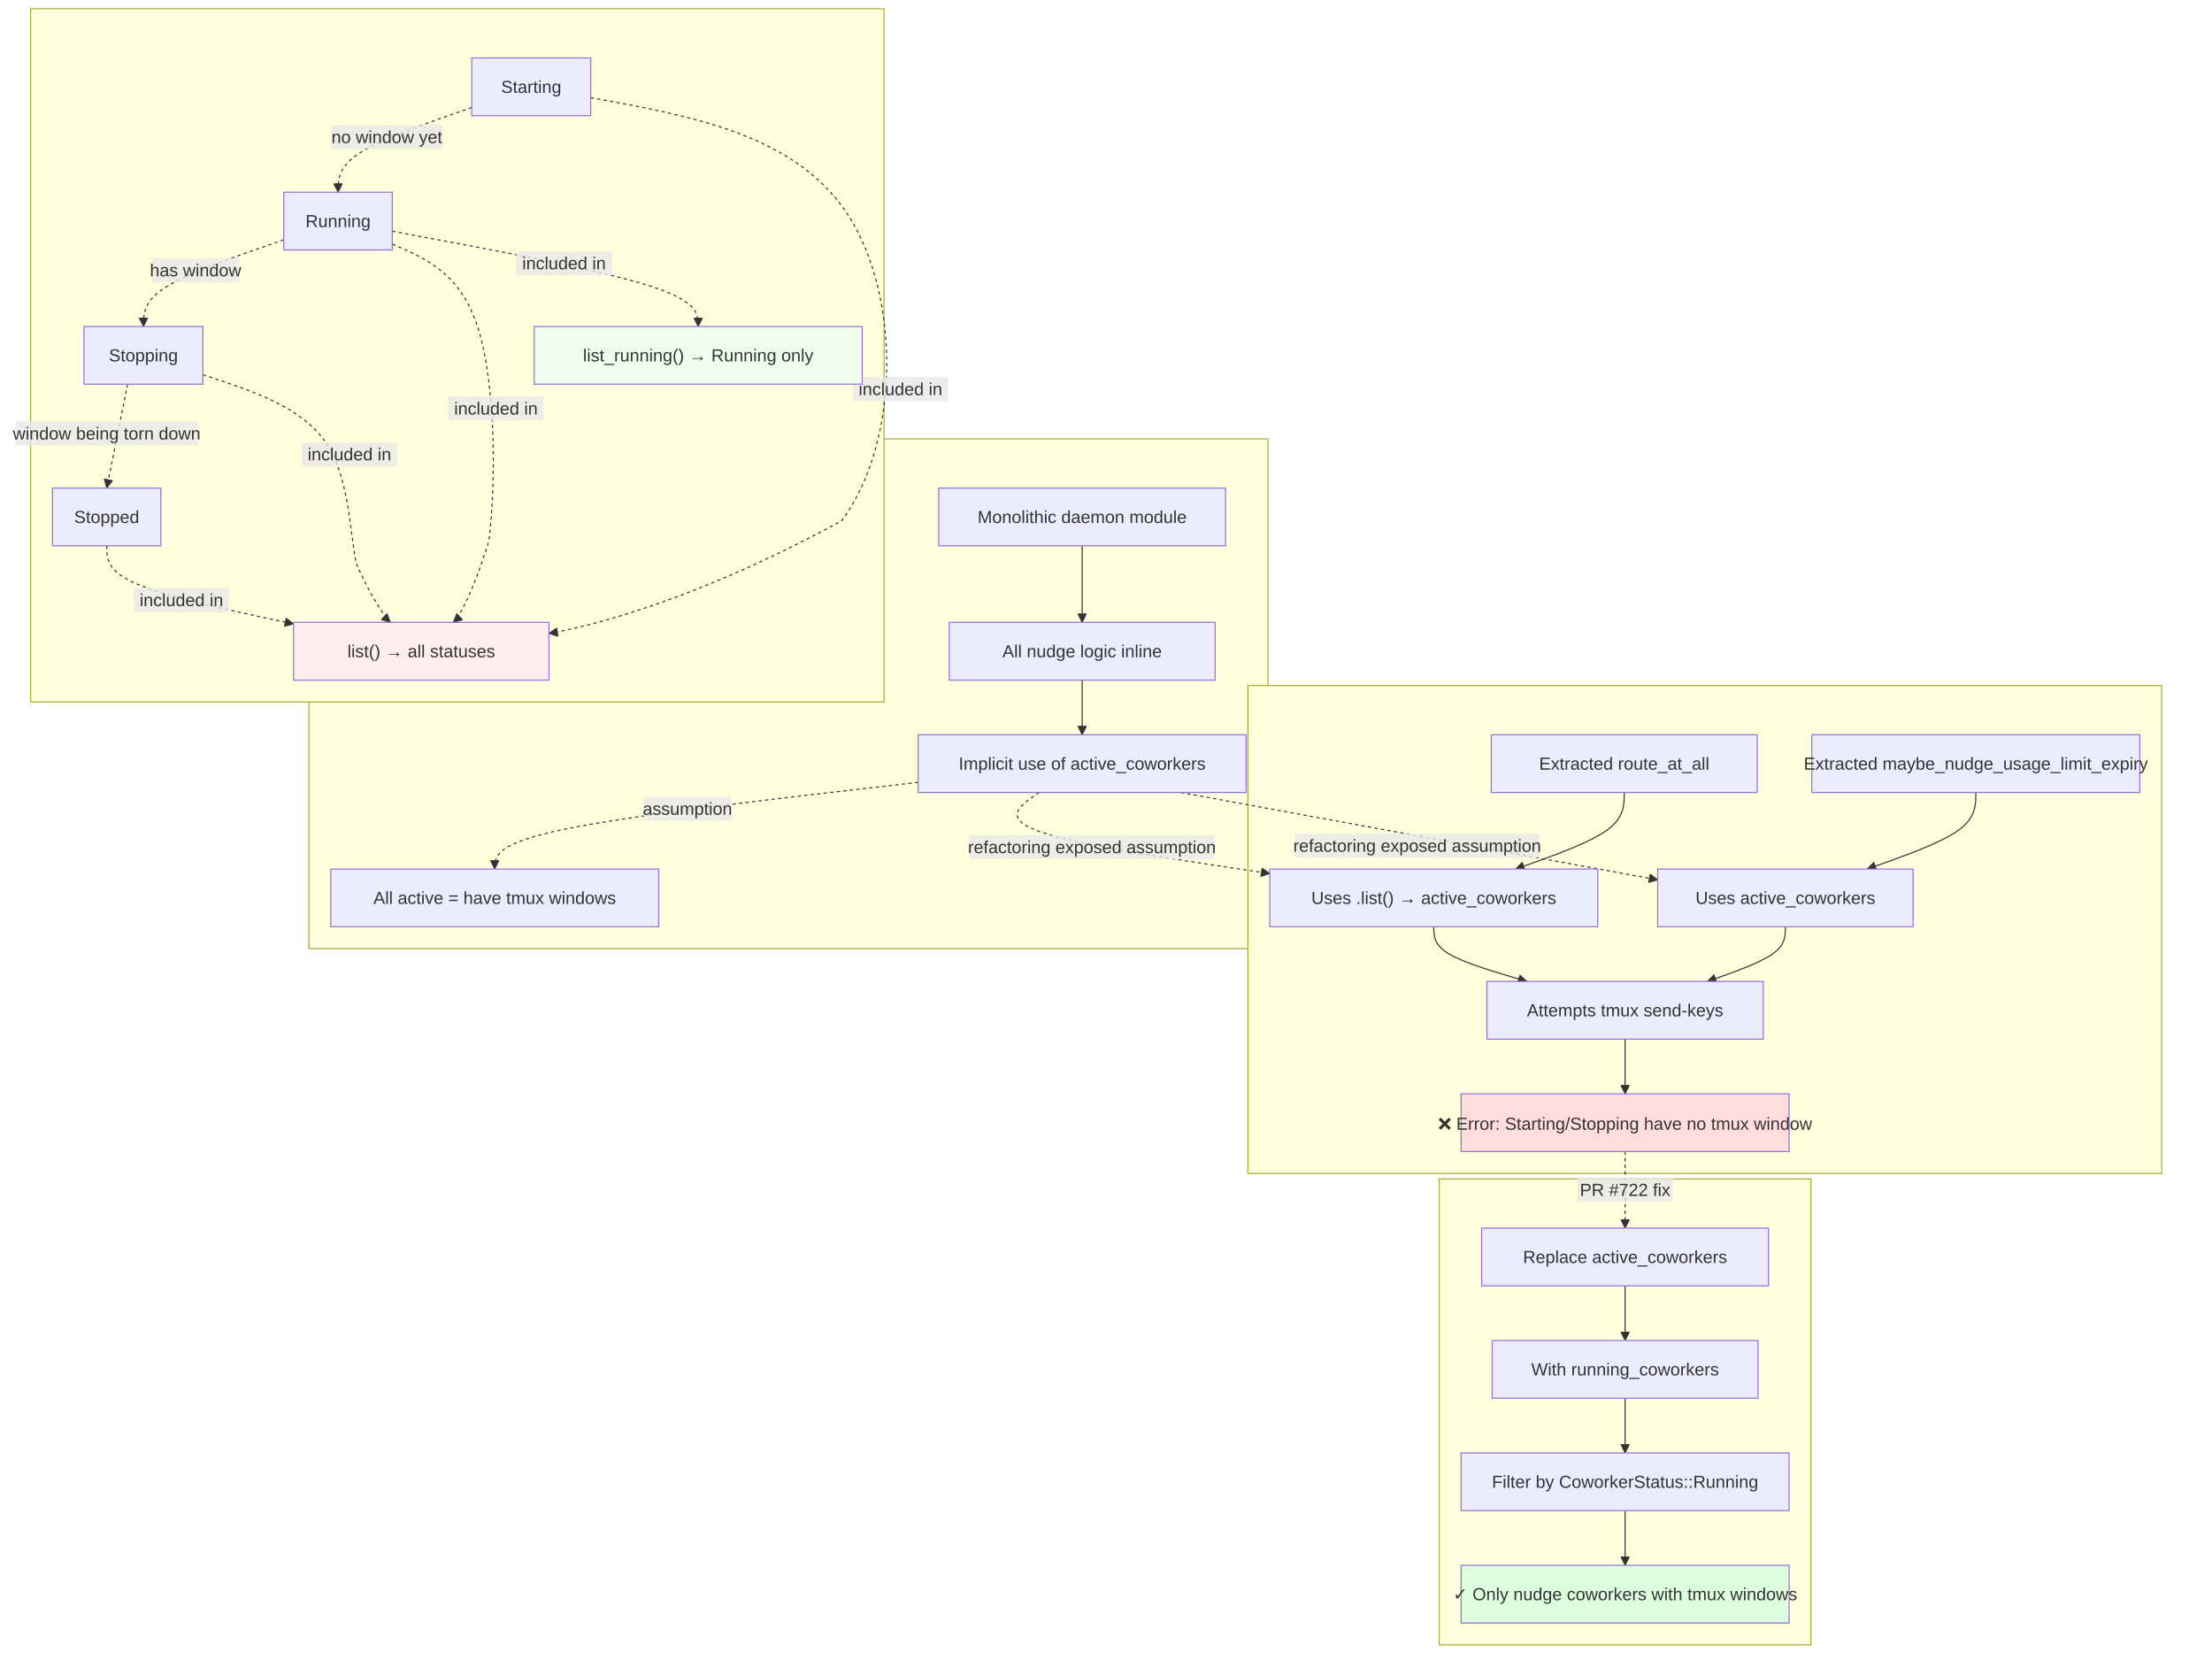
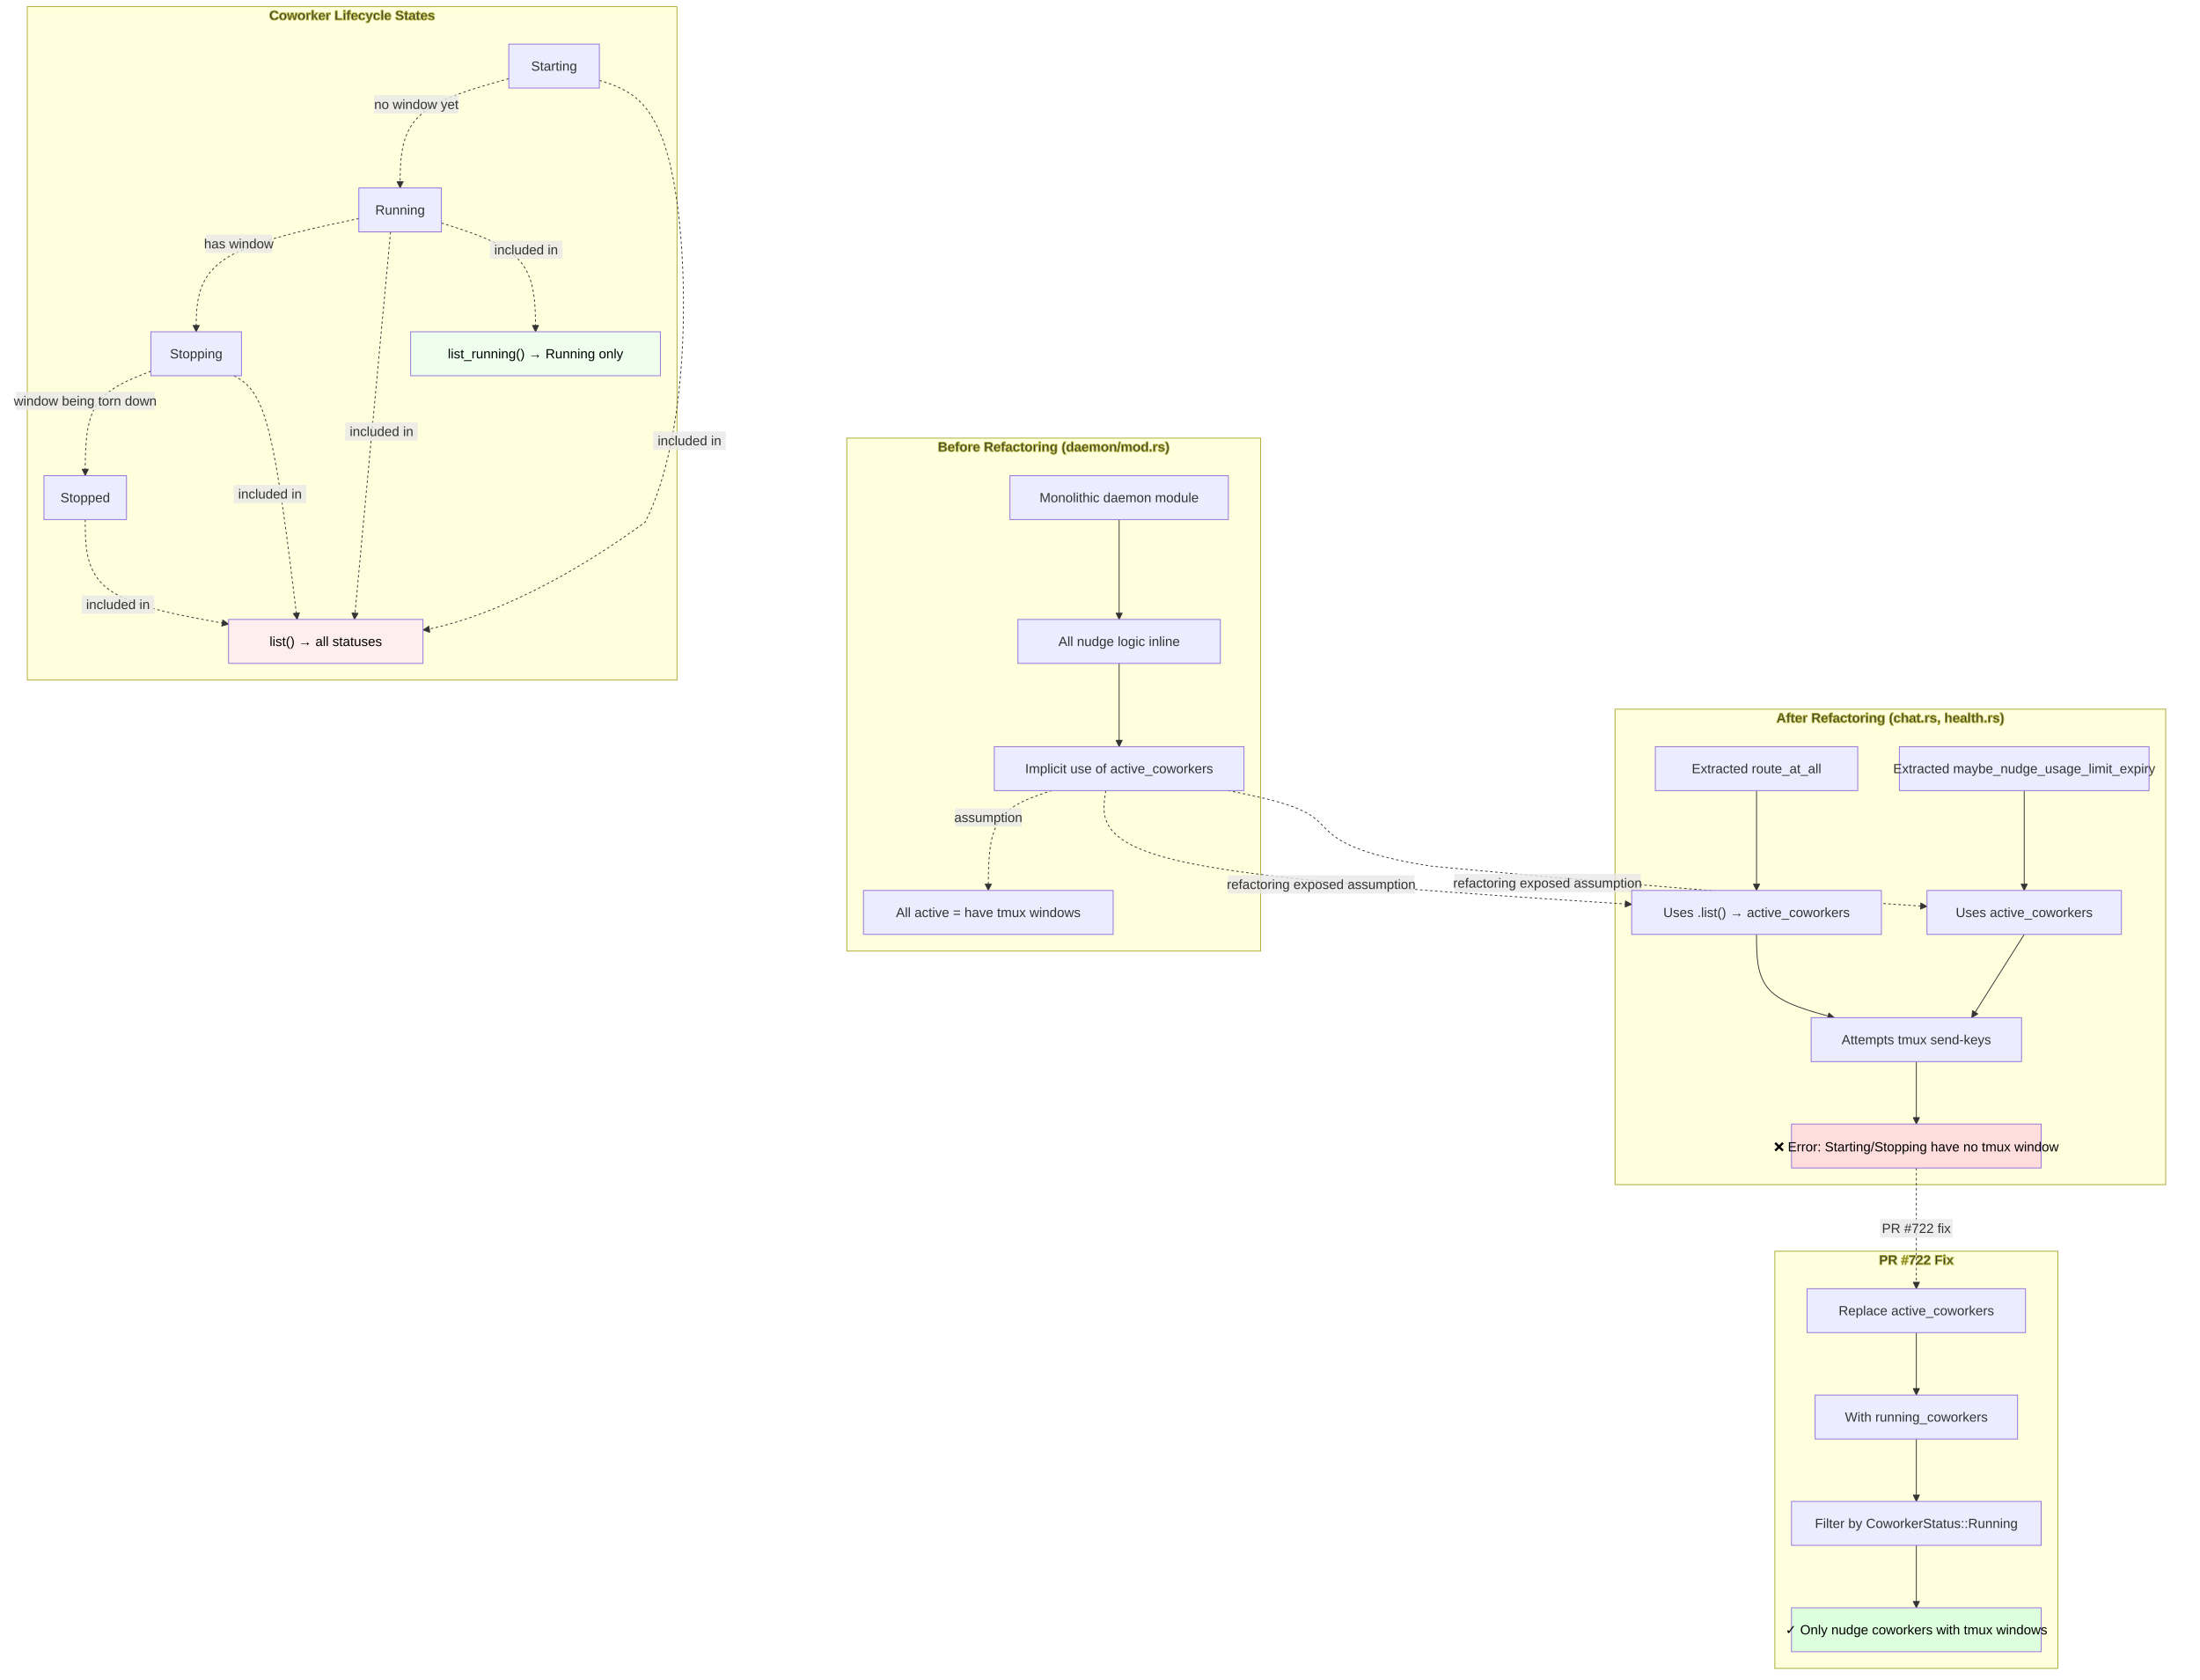
- <svg xmlns="http://www.w3.org/2000/svg" width="2023.2" height="1517.4" viewBox="-8 -53 2023.2 1517.4" class="mermaid">
+ <svg xmlns="http://www.w3.org/2000/svg" width="2643.2" height="2017.4" viewBox="-8 -28 2643.2 2017.4" class="mermaid">
  <style>

.mermaid {
  font-family: trebuchet ms, verdana, arial, sans-serif;
  font-size: 16px;
}

.node rect,
.node polygon,
.node circle,
.node ellipse,
.node path {
  fill: #ECECFF;
  stroke: #9370DB;
  stroke-width: 1px;
}

.node line {
  stroke: #9370DB;
  stroke-width: 1px;
}

.node .label {
  fill: #333333;
}

.node text {
  fill: #333333;
  font-family: trebuchet ms, verdana, arial, sans-serif;
  font-size: 16px;
}

.edge-path {
  fill: none;
  stroke: #333333;
  stroke-width: 1px;
}

.edge-label {
  fill: #333333;
  font-family: trebuchet ms, verdana, arial, sans-serif;
}

.edge-label-bg {
  fill: rgba(232, 232, 232, 0.8);
}

.subgraph {
  fill: #ffffde;
  stroke: #aaaa33;
  stroke-width: 1px;
}

.subgraph-title {
  fill: #333333;
  font-weight: bold;
}

.cluster rect {
  fill: #ffffde;
  stroke: #aaaa33;
  stroke-width: 1px;
  rx: 5px;
  ry: 5px;
}

.cluster-label {
  fill: #333333;
  font-family: trebuchet ms, verdana, arial, sans-serif;
  font-size: 16px;
  font-weight: bold;
}

marker path {
  fill: #333333;
  stroke: #333333;
}

  </style>
  <defs>
    <marker id="arrow_point" viewBox="0 0 10 10" refX="10" refY="5" markerWidth="8" markerHeight="8" orient="auto" markerUnits="userSpaceOnUse">
      <path d="M 0 0 L 10 5 L 0 10 z" />
    </marker>
    <marker id="arrow_point_start" viewBox="0 0 10 10" refX="4.5" refY="5" markerWidth="8" markerHeight="8" orient="auto" markerUnits="userSpaceOnUse">
      <path d="M 0 5 L 10 10 L 10 0 z" />
    </marker>
    <marker id="arrow_cross" viewBox="0 0 11 11" refX="12" refY="5.2" markerWidth="11" markerHeight="11" orient="auto" markerUnits="userSpaceOnUse">
      <path d="M 1 1 L 10 10 M 10 1 L 1 10" stroke-width="2" fill="none" />
    </marker>
    <marker id="arrow_cross_start" viewBox="0 0 11 11" refX="-1" refY="5.2" markerWidth="11" markerHeight="11" orient="auto" markerUnits="userSpaceOnUse">
-       <path d="M 1 1 L 10 10 M 10 1 L 1 10" fill="none" stroke-width="2" />
+       <path d="M 1 1 L 10 10 M 10 1 L 1 10" stroke-width="2" fill="none" />
    </marker>
    <marker id="arrow_circle" viewBox="0 0 10 10" refX="11" refY="5" markerWidth="11" markerHeight="11" orient="auto" markerUnits="userSpaceOnUse">
      <circle cx="5" cy="5" r="5" />
    </marker>
    <marker id="arrow_circle_start" viewBox="0 0 10 10" refX="-1" refY="5" markerWidth="11" markerHeight="11" orient="auto" markerUnits="userSpaceOnUse">
      <circle cx="5" cy="5" r="5" />
    </marker>
  </defs>
  <g class="root">
    <g class="clusters">
-       <g class="subgraph" id="subgraph-">
-         <rect x="274.5" y="348.4" width="877.3" height="466.2" class="cluster" />
-         <text x="713.15" y="364.4" class="cluster-label" text-anchor="middle" />
-       </g>
-       <g class="subgraph" id="subgraph-">
-         <rect x="1133.4" y="574" width="835.8" height="446.2" class="cluster" />
-         <text x="1551.3" y="590" class="cluster-label" text-anchor="middle" />
-       </g>
-       <g class="subgraph" id="subgraph-">
-         <rect x="20" y="-45" width="780.6" height="634" class="cluster" />
-         <text x="410.3" y="-29" class="cluster-label" text-anchor="middle" />
-       </g>
-       <g class="subgraph" id="subgraph-">
-         <rect x="1308.4" y="1025.2" width="340" height="426.2" class="cluster" />
-         <text x="1478.4" y="1041.2" class="cluster-label" text-anchor="middle" />
+       <g class="subgraph" id="subgraph-Before Refactoring (daemon/mod.rs)">
+         <rect x="1009.4" y="498.4" width="497.2" height="616.2" class="cluster" />
+         <text x="1258" y="514.4" class="cluster-label" text-anchor="middle">Before Refactoring (daemon/mod.rs)</text>
+       </g>
+       <g class="subgraph" id="subgraph-After Refactoring (chat.rs, health.rs)">
+         <rect x="1932.4" y="824" width="661.6" height="571.2" class="cluster" />
+         <text x="2263.2" y="840" class="cluster-label" text-anchor="middle">After Refactoring (chat.rs, health.rs)</text>
+       </g>
+       <g class="subgraph" id="subgraph-Coworker Lifecycle States">
+         <rect x="24.8" y="-20" width="780.6" height="809" class="cluster" />
+         <text x="415.1" y="-4" class="cluster-label" text-anchor="middle">Coworker Lifecycle States</text>
+       </g>
+       <g class="subgraph" id="subgraph-PR #722 Fix">
+         <rect x="2124.4" y="1475.2" width="340" height="501.2" class="cluster" />
+         <text x="2294.4" y="1491.2" class="cluster-label" text-anchor="middle">PR #722 Fix</text>
      </g>
    </g>
    <g class="edgePaths">
      <g class="edge" id="edge-L-M1-M2-0">
-         <path d="M 981.80 446.20 C 981.80 457.87, 981.80 469.53, 981.80 481.20 C 981.80 492.87, 981.80 504.53, 981.80 516.20" class="edge-path" stroke-width="1" fill="none" marker-end="url(#arrow_point)" />
+         <path d="M 1336.60 596.20 C 1336.60 604.53, 1336.60 612.87, 1336.60 622.87 C 1336.60 632.87, 1336.60 644.53, 1336.60 656.20 C 1336.60 667.87, 1336.60 679.53, 1336.60 689.53 C 1336.60 707.87, 1336.60 716.20, 1336.60 716.20" class="edge-path" stroke-width="1" fill="none" marker-end="url(#arrow_point)" />
      </g>
      <g class="edge" id="edge-L-M2-M3-0">
-         <path d="M 981.80 569.00 C 981.80 577.33, 981.80 585.67, 981.80 594.00 C 981.80 602.33, 981.80 610.67, 981.80 619.00" class="edge-path" stroke-width="1" fill="none" marker-end="url(#arrow_point)" />
+         <path d="M 1336.60 769.00 C 1336.60 777.33, 1336.60 785.67, 1336.60 794.00 C 1336.60 802.33, 1336.60 810.67, 1336.60 819.00 C 1336.60 827.33, 1336.60 835.67, 1336.60 844.00 C 1336.60 860.67, 1336.60 869.00, 1336.60 869.00" class="edge-path" marker-end="url(#arrow_point)" fill="none" stroke-width="1" />
      </g>
      <g class="edge" id="edge-L-M3-M4-0">
-         <path d="M 831.80 662.54 C 702.70 677.29, 573.60 692.05, 509.05 705.26 C 444.50 718.47, 444.50 730.13, 444.50 741.80" class="edge-path" stroke-dasharray="3,3" fill="none" marker-end="url(#arrow_point)" stroke-width="2" />
+         <path d="M 1255.86 921.80 C 1230.37 930.13, 1204.89 938.47, 1192.14 958.47 C 1179.40 978.47, 1179.40 1010.13, 1179.40 1041.80" class="edge-path" stroke-width="2" stroke-dasharray="3,3" fill="none" marker-end="url(#arrow_point)" />
      </g>
      <g class="edge" id="edge-L-R1-R2-0">
-         <path d="M 1477.60 671.80 C 1477.60 683.47, 1477.60 695.13, 1461.05 706.80 C 1444.50 718.47, 1411.40 730.13, 1378.30 741.80" class="edge-path" fill="none" stroke-width="1" marker-end="url(#arrow_point)" />
+         <path d="M 2102.40 921.80 C 2102.40 930.13, 2102.40 938.47, 2102.40 948.47 C 2102.40 958.47, 2102.40 970.13, 2102.40 981.80 C 2102.40 993.47, 2102.40 1005.13, 2102.40 1015.13 C 2102.40 1033.47, 2102.40 1041.80, 2102.40 1041.80" class="edge-path" fill="none" stroke-width="1" marker-end="url(#arrow_point)" />
      </g>
      <g class="edge" id="edge-L-R3-R4-0">
-         <path d="M 1799.20 671.80 C 1799.20 683.47, 1799.20 695.13, 1782.65 706.80 C 1766.10 718.47, 1733.00 730.13, 1699.90 741.80" class="edge-path" marker-end="url(#arrow_point)" fill="none" stroke-width="1" />
+         <path d="M 2424.00 921.80 C 2424.00 930.13, 2424.00 938.47, 2424.00 948.47 C 2424.00 958.47, 2424.00 970.13, 2424.00 981.80 C 2424.00 993.47, 2424.00 1005.13, 2424.00 1015.13 C 2424.00 1033.47, 2424.00 1041.80, 2424.00 1041.80" class="edge-path" stroke-width="1" fill="none" marker-end="url(#arrow_point)" />
      </g>
      <g class="edge" id="edge-L-R2-R5-0">
-         <path d="M 1303.40 794.60 C 1303.40 802.93, 1303.40 811.27, 1317.59 819.60 C 1331.77 827.93, 1360.14 836.27, 1388.52 844.60" class="edge-path" marker-end="url(#arrow_point)" fill="none" stroke-width="1" />
+         <path d="M 2102.40 1094.60 C 2102.40 1119.60, 2102.40 1144.60, 2117.96 1161.27 C 2133.53 1177.93, 2164.66 1186.27, 2195.79 1194.60" class="edge-path" fill="none" stroke-width="1" marker-end="url(#arrow_point)" />
      </g>
      <g class="edge" id="edge-L-R4-R5-0">
-         <path d="M 1625.00 794.60 C 1625.00 802.93, 1625.00 811.27, 1613.12 819.60 C 1601.23 827.93, 1577.46 836.27, 1553.70 844.60" class="edge-path" stroke-width="1" marker-end="url(#arrow_point)" fill="none" />
+         <path d="M 2424.00 1094.60 L 2360.96 1194.60" class="edge-path" fill="none" marker-end="url(#arrow_point)" stroke-width="1" />
      </g>
      <g class="edge" id="edge-L-R5-R6-0">
-         <path d="M 1478.40 897.40 C 1478.40 905.73, 1478.40 914.07, 1478.40 922.40 C 1478.40 930.73, 1478.40 939.07, 1478.40 947.40" class="edge-path" marker-end="url(#arrow_point)" fill="none" stroke-width="1" />
+         <path d="M 2294.40 1247.40 C 2294.40 1255.73, 2294.40 1264.07, 2294.40 1272.40 C 2294.40 1280.73, 2294.40 1289.07, 2294.40 1297.40 C 2294.40 1314.07, 2294.40 1322.40, 2294.40 1322.40" class="edge-path" fill="none" stroke-width="1" marker-end="url(#arrow_point)" />
      </g>
      <g class="edge" id="edge-L-S1-S2-0">
-         <path d="M 423.50 45.30 C 382.73 59.47, 341.97 73.63, 321.58 86.55 C 301.20 99.47, 301.20 111.13, 301.20 122.80" class="edge-path" stroke-dasharray="3,3" stroke-width="2" marker-end="url(#arrow_point)" fill="none" />
+         <path d="M 603.30 66.51 C 559.77 78.61, 516.23 90.70, 494.47 112.59 C 472.70 134.47, 472.70 166.13, 472.70 197.80" class="edge-path" fill="none" stroke-dasharray="3,3" marker-end="url(#arrow_point)" stroke-width="2" />
      </g>
      <g class="edge" id="edge-L-S2-S3-0">
-         <path d="M 251.60 166.31 C 208.80 181.07, 166.00 195.84, 144.60 209.05 C 123.20 222.27, 123.20 233.93, 123.20 245.60" class="edge-path" stroke-width="2" fill="none" marker-end="url(#arrow_point)" stroke-dasharray="3,3" />
+         <path d="M 423.10 234.61 C 357.97 248.27, 292.83 261.94, 260.27 284.60 C 227.70 307.27, 227.70 338.93, 227.70 370.60" class="edge-path" fill="none" marker-end="url(#arrow_point)" stroke-dasharray="3,3" stroke-width="2" />
      </g>
      <g class="edge" id="edge-L-S3-S4-0">
-         <path d="M 108.75 298.40 L 89.60 393.40" class="edge-path" fill="none" stroke-dasharray="3,3" marker-end="url(#arrow_point)" stroke-width="2" />
+         <path d="M 173.30 417.98 C 147.00 428.12, 120.70 438.26, 107.55 459.16 C 94.40 480.07, 94.40 511.73, 94.40 543.40" class="edge-path" stroke-dasharray="3,3" fill="none" stroke-width="2" marker-end="url(#arrow_point)" />
      </g>
      <g class="edge" id="edge-L-S1-L1-0">
-         <path d="M 532.30 36.29 C 626.73 53.46, 721.17 70.63, 768.38 144.78 C 815.60 218.93, 815.60 350.07, 762.02 423.14 C 601.27 511.23, 494.10 526.24, 494.10 526.24" class="edge-path" marker-end="url(#arrow_point)" stroke-width="2" fill="none" stroke-dasharray="3,3" />
+         <path d="M 712.10 68.59 C 748.20 79.99, 784.30 91.40, 802.35 195.16 C 820.40 298.93, 820.40 495.07, 767.03 599.41 C 606.93 716.31, 500.20 728.86, 500.20 728.86" class="edge-path" fill="none" stroke-width="2" stroke-dasharray="3,3" marker-end="url(#arrow_point)" />
      </g>
      <g class="edge" id="edge-L-S2-L1-0">
-         <path d="M 350.80 170.29 C 382.40 183.73, 414.00 197.16, 429.80 248.98 C 445.60 300.80, 445.60 391.00, 439.11 441.93 C 419.64 504.53, 406.67 516.20, 406.67 516.20" class="edge-path" stroke-width="2" fill="none" marker-end="url(#arrow_point)" stroke-dasharray="3,3" />
+         <path d="M 461.25 250.60 L 417.81 716.20" class="edge-path" fill="none" marker-end="url(#arrow_point)" stroke-dasharray="3,3" stroke-width="2" />
      </g>
      <g class="edge" id="edge-L-S3-L1-0">
-         <path d="M 177.60 289.73 C 222.27 304.29, 266.93 318.84, 289.27 350.75 C 311.60 382.67, 311.60 431.93, 317.84 462.40 C 336.57 504.53, 349.05 516.20, 349.05 516.20" class="edge-path" stroke-width="2" fill="none" stroke-dasharray="3,3" marker-end="url(#arrow_point)" />
+         <path d="M 273.26 423.40 C 287.64 431.73, 302.02 440.07, 314.64 488.87 C 327.26 537.67, 338.13 626.93, 348.99 716.20" class="edge-path" fill="none" stroke-dasharray="3,3" marker-end="url(#arrow_point)" stroke-width="2" />
      </g>
      <g class="edge" id="edge-L-S4-L1-0">
-         <path d="M 89.60 446.20 C 89.60 457.87, 89.60 469.53, 118.08 481.45 C 146.57 493.36, 203.53 505.52, 260.50 517.67" class="edge-path" marker-end="url(#arrow_point)" stroke-width="2" fill="none" stroke-dasharray="3,3" />
+         <path d="M 94.40 596.20 C 94.40 627.87, 94.40 659.53, 123.10 680.47 C 151.80 701.41, 209.20 711.62, 266.60 721.83" class="edge-path" fill="none" marker-end="url(#arrow_point)" stroke-dasharray="3,3" stroke-width="2" />
      </g>
      <g class="edge" id="edge-L-S2-L2-0">
-         <path d="M 350.80 158.45 C 444.07 175.83, 537.33 193.22, 583.97 207.74 C 630.60 222.27, 630.60 233.93, 630.60 245.60" class="edge-path" fill="none" stroke-width="2" stroke-dasharray="3,3" marker-end="url(#arrow_point)" />
+         <path d="M 522.30 239.87 C 560.00 251.78, 597.70 263.69, 616.55 285.48 C 635.40 307.27, 635.40 338.93, 635.40 370.60" class="edge-path" fill="none" marker-end="url(#arrow_point)" stroke-width="2" stroke-dasharray="3,3" />
      </g>
      <g class="edge" id="edge-L-F1-F2-0">
-         <path d="M 1478.40 1123.00 C 1478.40 1131.33, 1478.40 1139.67, 1478.40 1148.00 C 1478.40 1156.33, 1478.40 1164.67, 1478.40 1173.00" class="edge-path" marker-end="url(#arrow_point)" fill="none" stroke-width="1" />
+         <path d="M 2294.40 1573.00 C 2294.40 1581.33, 2294.40 1589.67, 2294.40 1598.00 C 2294.40 1606.33, 2294.40 1614.67, 2294.40 1623.00 C 2294.40 1639.67, 2294.40 1648.00, 2294.40 1648.00" class="edge-path" fill="none" marker-end="url(#arrow_point)" stroke-width="1" />
      </g>
      <g class="edge" id="edge-L-F2-F3-0">
-         <path d="M 1478.40 1225.80 C 1478.40 1234.13, 1478.40 1242.47, 1478.40 1250.80 C 1478.40 1259.13, 1478.40 1267.47, 1478.40 1275.80" class="edge-path" marker-end="url(#arrow_point)" stroke-width="1" fill="none" />
+         <path d="M 2294.40 1700.80 C 2294.40 1709.13, 2294.40 1717.47, 2294.40 1725.80 C 2294.40 1734.13, 2294.40 1742.47, 2294.40 1750.80 C 2294.40 1767.47, 2294.40 1775.80, 2294.40 1775.80" class="edge-path" marker-end="url(#arrow_point)" fill="none" stroke-width="1" />
      </g>
      <g class="edge" id="edge-L-F3-F4-0">
-         <path d="M 1478.40 1328.60 C 1478.40 1336.93, 1478.40 1345.27, 1478.40 1353.60 C 1478.40 1361.93, 1478.40 1370.27, 1478.40 1378.60" class="edge-path" fill="none" stroke-width="1" marker-end="url(#arrow_point)" />
+         <path d="M 2294.40 1828.60 C 2294.40 1836.93, 2294.40 1845.27, 2294.40 1853.60 C 2294.40 1861.93, 2294.40 1870.27, 2294.40 1878.60 C 2294.40 1895.27, 2294.40 1903.60, 2294.40 1903.60" class="edge-path" fill="none" stroke-width="1" marker-end="url(#arrow_point)" />
      </g>
      <g class="edge" id="edge-L-M3-R2-0">
-         <path d="M 942.41 671.80 C 925.01 683.47, 907.60 695.13, 942.77 707.49 C 977.93 719.84, 1065.67 732.87, 1153.40 745.91" class="edge-path" marker-end="url(#arrow_point)" stroke-dasharray="3,3" fill="none" stroke-width="2" />
+         <path d="M 1320.58 921.80 C 1315.52 953.47, 1310.46 985.13, 1415.76 1007.92 C 1521.07 1030.71, 1736.73 1044.62, 1952.40 1058.53" class="edge-path" fill="none" marker-end="url(#arrow_point)" stroke-width="2" stroke-dasharray="3,3" />
      </g>
      <g class="edge" id="edge-L-M3-R4-0">
-         <path d="M 1072.01 671.80 L 1508.20 751.65" class="edge-path" marker-end="url(#arrow_point)" fill="none" stroke-width="2" stroke-dasharray="3,3" />
+         <path d="M 1467.47 921.80 C 1508.78 930.13, 1550.09 938.47, 1570.75 954.30 C 1591.40 970.13, 1591.40 993.47, 1710.70 1012.50 C 2068.60 1046.26, 2307.20 1060.99, 2307.20 1060.99" class="edge-path" marker-end="url(#arrow_point)" stroke-dasharray="3,3" fill="none" stroke-width="2" />
      </g>
      <g class="edge" id="edge-L-R6-F1-0">
-         <path d="M 1478.40 1000.20 C 1478.40 1011.87, 1478.40 1023.53, 1478.40 1035.20 C 1478.40 1046.87, 1478.40 1058.53, 1478.40 1070.20" class="edge-path" fill="none" marker-end="url(#arrow_point)" stroke-dasharray="3,3" stroke-width="2" />
+         <path d="M 2294.40 1375.20 C 2294.40 1383.53, 2294.40 1391.87, 2294.40 1400.20 C 2294.40 1408.53, 2294.40 1416.87, 2294.40 1426.87 C 2294.40 1436.87, 2294.40 1448.53, 2294.40 1460.20 C 2294.40 1471.87, 2294.40 1483.53, 2294.40 1493.53 C 2294.40 1511.87, 2294.40 1520.20, 2294.40 1520.20" class="edge-path" marker-end="url(#arrow_point)" fill="none" stroke-dasharray="3,3" stroke-width="2" />
      </g>
    </g>
    <g class="edgeLabels">
      <g class="edgeLabel" id="edge-label-L-M3-M4-0">
-         <rect x="580.763" y="675.658" width="80" height="22" class="edge-label-bg" />
-         <text x="620.763" y="686.658" class="edge-label" text-anchor="middle" dominant-baseline="central">assumption</text>
+         <rect x="1139.4" y="943.079" width="80" height="22" class="edge-label-bg" />
+         <text x="1179.4" y="954.079" class="edge-label" text-anchor="middle" dominant-baseline="central">assumption</text>
      </g>
      <g class="edgeLabel" id="edge-label-L-S1-S2-0">
-         <rect x="295.02" y="61.296" width="101.6" height="22" class="edge-label-bg" />
-         <text x="345.82" y="72.296" class="edge-label" dominant-baseline="central" text-anchor="middle">no window yet</text>
+         <rect x="441.434" y="86.373" width="101.6" height="22" class="edge-label-bg" />
+         <text x="492.234" y="97.373" class="edge-label" text-anchor="middle" dominant-baseline="central">no window yet</text>
      </g>
      <g class="edgeLabel" id="edge-label-L-S2-S3-0">
-         <rect x="130.857" y="183.161" width="80" height="22" class="edge-label-bg" />
-         <text x="170.857" y="194.161" class="edge-label" text-anchor="middle" dominant-baseline="central">has window</text>
+         <rect x="238.912" y="253.856" width="80" height="22" class="edge-label-bg" />
+         <text x="278.912" y="264.856" class="edge-label" text-anchor="middle" dominant-baseline="central">has window</text>
      </g>
      <g class="edgeLabel" id="edge-label-L-S3-S4-0">
-         <rect x="6.4" y="332.451" width="166.4" height="22" class="edge-label-bg" />
-         <text x="89.6" y="343.451" class="edge-label" dominant-baseline="central" text-anchor="middle">window being torn down</text>
+         <rect x="11.2" y="442.619" width="166.4" height="22" class="edge-label-bg" />
+         <text x="94.4" y="453.619" class="edge-label" dominant-baseline="central" text-anchor="middle">window being torn down</text>
      </g>
      <g class="edgeLabel" id="edge-label-L-S1-L1-0">
-         <rect x="772" y="291.847" width="87.2" height="22" class="edge-label-bg" />
-         <text x="815.6" y="302.847" class="edge-label" text-anchor="middle" dominant-baseline="central">included in</text>
+         <rect x="776.8" y="490.416" width="87.2" height="22" class="edge-label-bg" />
+         <text x="820.4" y="501.416" class="edge-label" text-anchor="middle" dominant-baseline="central">included in</text>
      </g>
      <g class="edgeLabel" id="edge-label-L-S2-L1-0">
-         <rect x="402" y="309.569" width="87.2" height="22" class="edge-label-bg" />
-         <text x="445.6" y="320.569" class="edge-label" dominant-baseline="central" text-anchor="middle">included in</text>
+         <rect x="406.8" y="479.311" width="87.2" height="22" class="edge-label-bg" />
+         <text x="450.4" y="490.311" class="edge-label" text-anchor="middle" dominant-baseline="central">included in</text>
      </g>
      <g class="edgeLabel" id="edge-label-L-S3-L1-0">
-         <rect x="268" y="351.462" width="87.2" height="22" class="edge-label-bg" />
-         <text x="311.6" y="362.462" class="edge-label" dominant-baseline="central" text-anchor="middle">included in</text>
+         <rect x="272.8" y="554.405" width="87.2" height="22" class="edge-label-bg" />
+         <text x="316.4" y="565.405" class="edge-label" dominant-baseline="central" text-anchor="middle">included in</text>
      </g>
      <g class="edgeLabel" id="edge-label-L-S4-L1-0">
-         <rect x="114.335" y="484.784" width="87.2" height="22" class="edge-label-bg" />
-         <text x="157.935" y="495.784" class="edge-label" text-anchor="middle" dominant-baseline="central">included in</text>
+         <rect x="90.134" y="687.196" width="87.2" height="22" class="edge-label-bg" />
+         <text x="133.734" y="698.196" class="edge-label" text-anchor="middle" dominant-baseline="central">included in</text>
      </g>
      <g class="edgeLabel" id="edge-label-L-S2-L2-0">
-         <rect x="464.304" y="176.729" width="87.2" height="22" class="edge-label-bg" />
-         <text x="507.904" y="187.729" class="edge-label" text-anchor="middle" dominant-baseline="central">included in</text>
+         <rect x="580.543" y="261.044" width="87.2" height="22" class="edge-label-bg" />
+         <text x="624.143" y="272.044" class="edge-label" text-anchor="middle" dominant-baseline="central">included in</text>
      </g>
      <g class="edgeLabel" id="edge-label-L-M3-R2-0">
-         <rect x="878.711" y="710.736" width="224" height="22" class="edge-label-bg" />
-         <text x="990.711" y="721.736" class="edge-label" text-anchor="middle" dominant-baseline="central">refactoring exposed assumption</text>
+         <rect x="1467.38" y="1023.469" width="224" height="22" class="edge-label-bg" />
+         <text x="1579.38" y="1034.469" class="edge-label" dominant-baseline="central" text-anchor="middle">refactoring exposed assumption</text>
      </g>
      <g class="edgeLabel" id="edge-label-L-M3-R4-0">
-         <rect x="1176.211" y="709.487" width="224" height="22" class="edge-label-bg" />
-         <text x="1288.211" y="720.487" class="edge-label" text-anchor="middle" dominant-baseline="central">refactoring exposed assumption</text>
+         <rect x="1739.273" y="1021.843" width="224" height="22" class="edge-label-bg" />
+         <text x="1851.273" y="1032.843" class="edge-label" text-anchor="middle" dominant-baseline="central">refactoring exposed assumption</text>
      </g>
      <g class="edgeLabel" id="edge-label-L-R6-F1-0">
-         <rect x="1434.8" y="1024.2" width="87.2" height="22" class="edge-label-bg" />
-         <text x="1478.4" y="1035.2" class="edge-label" text-anchor="middle" dominant-baseline="central">PR #722 fix</text>
+         <rect x="2250.8" y="1436.7" width="87.2" height="22" class="edge-label-bg" />
+         <text x="2294.4" y="1447.7" class="edge-label" text-anchor="middle" dominant-baseline="central">PR #722 fix</text>
      </g>
    </g>
    <g class="nodes">
      <g class="node" id="node-F1">
-         <rect x="1347.2" y="1070.2" width="262.4" height="52.8" />
-         <text x="1478.4" y="1096.6" class="label" dominant-baseline="central" text-anchor="middle">Replace active_coworkers</text>
+         <rect x="2163.2" y="1520.2" width="262.4" height="52.8" />
+         <text x="2294.4" y="1546.6" class="label" dominant-baseline="central" text-anchor="middle">Replace active_coworkers</text>
      </g>
      <g class="node" id="node-F2">
-         <rect x="1356.8" y="1173" width="243.2" height="52.8" />
-         <text x="1478.4" y="1199.4" class="label" text-anchor="middle" dominant-baseline="central">With running_coworkers</text>
+         <rect x="2172.8" y="1648" width="243.2" height="52.8" />
+         <text x="2294.4" y="1674.4" class="label" dominant-baseline="central" text-anchor="middle">With running_coworkers</text>
      </g>
      <g class="node" id="node-F3">
-         <rect x="1328.4" y="1275.8" width="300" height="52.8" />
-         <text x="1478.4" y="1302.2" class="label" text-anchor="middle" dominant-baseline="central">Filter by CoworkerStatus::Running</text>
+         <rect x="2144.4" y="1775.8" width="300" height="52.8" />
+         <text x="2294.4" y="1802.2" class="label" text-anchor="middle" dominant-baseline="central">Filter by CoworkerStatus::Running</text>
      </g>
      <g class="node" id="node-F4">
-         <rect x="1328.4" y="1378.6" width="300" height="52.8" style="fill:#dfd !important" />
-         <text x="1478.4" y="1405" class="label" text-anchor="middle" dominant-baseline="central">✓ Only nudge coworkers with tmux windows</text>
+         <rect x="2144.4" y="1903.6" width="300" height="52.8" style="fill:#dfd !important" />
+         <text x="2294.4" y="1930" class="label" style="fill: #000000" text-anchor="middle" dominant-baseline="central">✓ Only nudge coworkers with tmux windows</text>
      </g>
      <g class="node" id="node-L1">
-         <rect x="260.5" y="516.2" width="233.6" height="52.8" style="fill:#fee !important" />
-         <text x="377.3" y="542.6" class="label" text-anchor="middle" dominant-baseline="central">list() → all statuses</text>
+         <rect x="266.6" y="716.2" width="233.6" height="52.8" style="fill:#fee !important" />
+         <text x="383.4" y="742.6" class="label" text-anchor="middle" style="fill: #000000" dominant-baseline="central">list() → all statuses</text>
      </g>
      <g class="node" id="node-L2">
-         <rect x="480.6" y="245.6" width="300" height="52.8" style="fill:#efe !important" />
-         <text x="630.6" y="272" class="label" dominant-baseline="central" text-anchor="middle">list_running() → Running only</text>
+         <rect x="485.4" y="370.6" width="300" height="52.8" style="fill:#efe !important" />
+         <text x="635.4" y="397" class="label" dominant-baseline="central" text-anchor="middle" style="fill: #000000">list_running() → Running only</text>
      </g>
      <g class="node" id="node-M1">
-         <rect x="850.6" y="393.4" width="262.4" height="52.8" />
-         <text x="981.8" y="419.8" class="label" dominant-baseline="central" text-anchor="middle">Monolithic daemon module</text>
+         <rect x="1205.4" y="543.4" width="262.4" height="52.8" />
+         <text x="1336.6" y="569.8" class="label" text-anchor="middle" dominant-baseline="central">Monolithic daemon module</text>
      </g>
      <g class="node" id="node-M2">
-         <rect x="860.2" y="516.2" width="243.2" height="52.8" />
-         <text x="981.8" y="542.6" class="label" dominant-baseline="central" text-anchor="middle">All nudge logic inline</text>
+         <rect x="1215" y="716.2" width="243.2" height="52.8" />
+         <text x="1336.6" y="742.6" class="label" text-anchor="middle" dominant-baseline="central">All nudge logic inline</text>
      </g>
      <g class="node" id="node-M3">
-         <rect x="831.8" y="619" width="300" height="52.8" />
-         <text x="981.8" y="645.4" class="label" dominant-baseline="central" text-anchor="middle">Implicit use of active_coworkers</text>
+         <rect x="1186.6" y="869" width="300" height="52.8" />
+         <text x="1336.6" y="895.4" class="label" dominant-baseline="central" text-anchor="middle">Implicit use of active_coworkers</text>
      </g>
      <g class="node" id="node-M4">
-         <rect x="294.5" y="741.8" width="300" height="52.8" />
-         <text x="444.5" y="768.2" class="label" dominant-baseline="central" text-anchor="middle">All active = have tmux windows</text>
+         <rect x="1029.4" y="1041.8" width="300" height="52.8" />
+         <text x="1179.4" y="1068.2" class="label" text-anchor="middle" dominant-baseline="central">All active = have tmux windows</text>
      </g>
      <g class="node" id="node-R1">
-         <rect x="1356" y="619" width="243.2" height="52.8" />
-         <text x="1477.6" y="645.4" class="label" text-anchor="middle" dominant-baseline="central">Extracted route_at_all</text>
+         <rect x="1980.8" y="869" width="243.2" height="52.8" />
+         <text x="2102.4" y="895.4" class="label" text-anchor="middle" dominant-baseline="central">Extracted route_at_all</text>
      </g>
      <g class="node" id="node-R2">
-         <rect x="1153.4" y="741.8" width="300" height="52.8" />
-         <text x="1303.4" y="768.2" class="label" text-anchor="middle" dominant-baseline="central">Uses .list() → active_coworkers</text>
+         <rect x="1952.4" y="1041.8" width="300" height="52.8" />
+         <text x="2102.4" y="1068.2" class="label" dominant-baseline="central" text-anchor="middle">Uses .list() → active_coworkers</text>
      </g>
      <g class="node" id="node-R3">
-         <rect x="1649.2" y="619" width="300" height="52.8" />
-         <text x="1799.2" y="645.4" class="label" dominant-baseline="central" text-anchor="middle">Extracted maybe_nudge_usage_limit_expiry</text>
+         <rect x="2274" y="869" width="300" height="52.8" />
+         <text x="2424" y="895.4" class="label" text-anchor="middle" dominant-baseline="central">Extracted maybe_nudge_usage_limit_expiry</text>
      </g>
      <g class="node" id="node-R4">
-         <rect x="1508.2" y="741.8" width="233.6" height="52.8" />
-         <text x="1625" y="768.2" class="label" text-anchor="middle" dominant-baseline="central">Uses active_coworkers</text>
+         <rect x="2307.2" y="1041.8" width="233.6" height="52.8" />
+         <text x="2424" y="1068.2" class="label" dominant-baseline="central" text-anchor="middle">Uses active_coworkers</text>
      </g>
      <g class="node" id="node-R5">
-         <rect x="1352" y="844.6" width="252.8" height="52.8" />
-         <text x="1478.4" y="871" class="label" text-anchor="middle" dominant-baseline="central">Attempts tmux send-keys</text>
+         <rect x="2168" y="1194.6" width="252.8" height="52.8" />
+         <text x="2294.4" y="1221" class="label" dominant-baseline="central" text-anchor="middle">Attempts tmux send-keys</text>
      </g>
      <g class="node" id="node-R6">
-         <rect x="1328.4" y="947.4" width="300" height="52.8" style="fill:#fdd !important" />
-         <text x="1478.4" y="973.8" class="label" dominant-baseline="central" text-anchor="middle">❌ Error: Starting/Stopping have no tmux window</text>
+         <rect x="2144.4" y="1322.4" width="300" height="52.8" style="fill:#fdd !important" />
+         <text x="2294.4" y="1348.8" class="label" dominant-baseline="central" text-anchor="middle" style="fill: #000000">❌ Error: Starting/Stopping have no tmux window</text>
      </g>
      <g class="node" id="node-S1">
-         <rect x="423.5" y="0" width="108.8" height="52.8" />
-         <text x="477.9" y="26.4" class="label" text-anchor="middle" dominant-baseline="central">Starting</text>
+         <rect x="603.3" y="25" width="108.8" height="52.8" />
+         <text x="657.7" y="51.4" class="label" dominant-baseline="central" text-anchor="middle">Starting</text>
      </g>
      <g class="node" id="node-S2">
-         <rect x="251.6" y="122.8" width="99.2" height="52.8" />
-         <text x="301.2" y="149.2" class="label" dominant-baseline="central" text-anchor="middle">Running</text>
+         <rect x="423.1" y="197.8" width="99.2" height="52.8" />
+         <text x="472.7" y="224.2" class="label" text-anchor="middle" dominant-baseline="central">Running</text>
      </g>
      <g class="node" id="node-S3">
-         <rect x="68.8" y="245.6" width="108.8" height="52.8" />
-         <text x="123.2" y="272" class="label" text-anchor="middle" dominant-baseline="central">Stopping</text>
+         <rect x="173.3" y="370.6" width="108.8" height="52.8" />
+         <text x="227.7" y="397" class="label" text-anchor="middle" dominant-baseline="central">Stopping</text>
      </g>
      <g class="node" id="node-S4">
-         <rect x="40" y="393.4" width="99.2" height="52.8" />
-         <text x="89.6" y="419.8" class="label" text-anchor="middle" dominant-baseline="central">Stopped</text>
+         <rect x="44.8" y="543.4" width="99.2" height="52.8" />
+         <text x="94.4" y="569.8" class="label" dominant-baseline="central" text-anchor="middle">Stopped</text>
      </g>
    </g>
  </g>
</svg>
